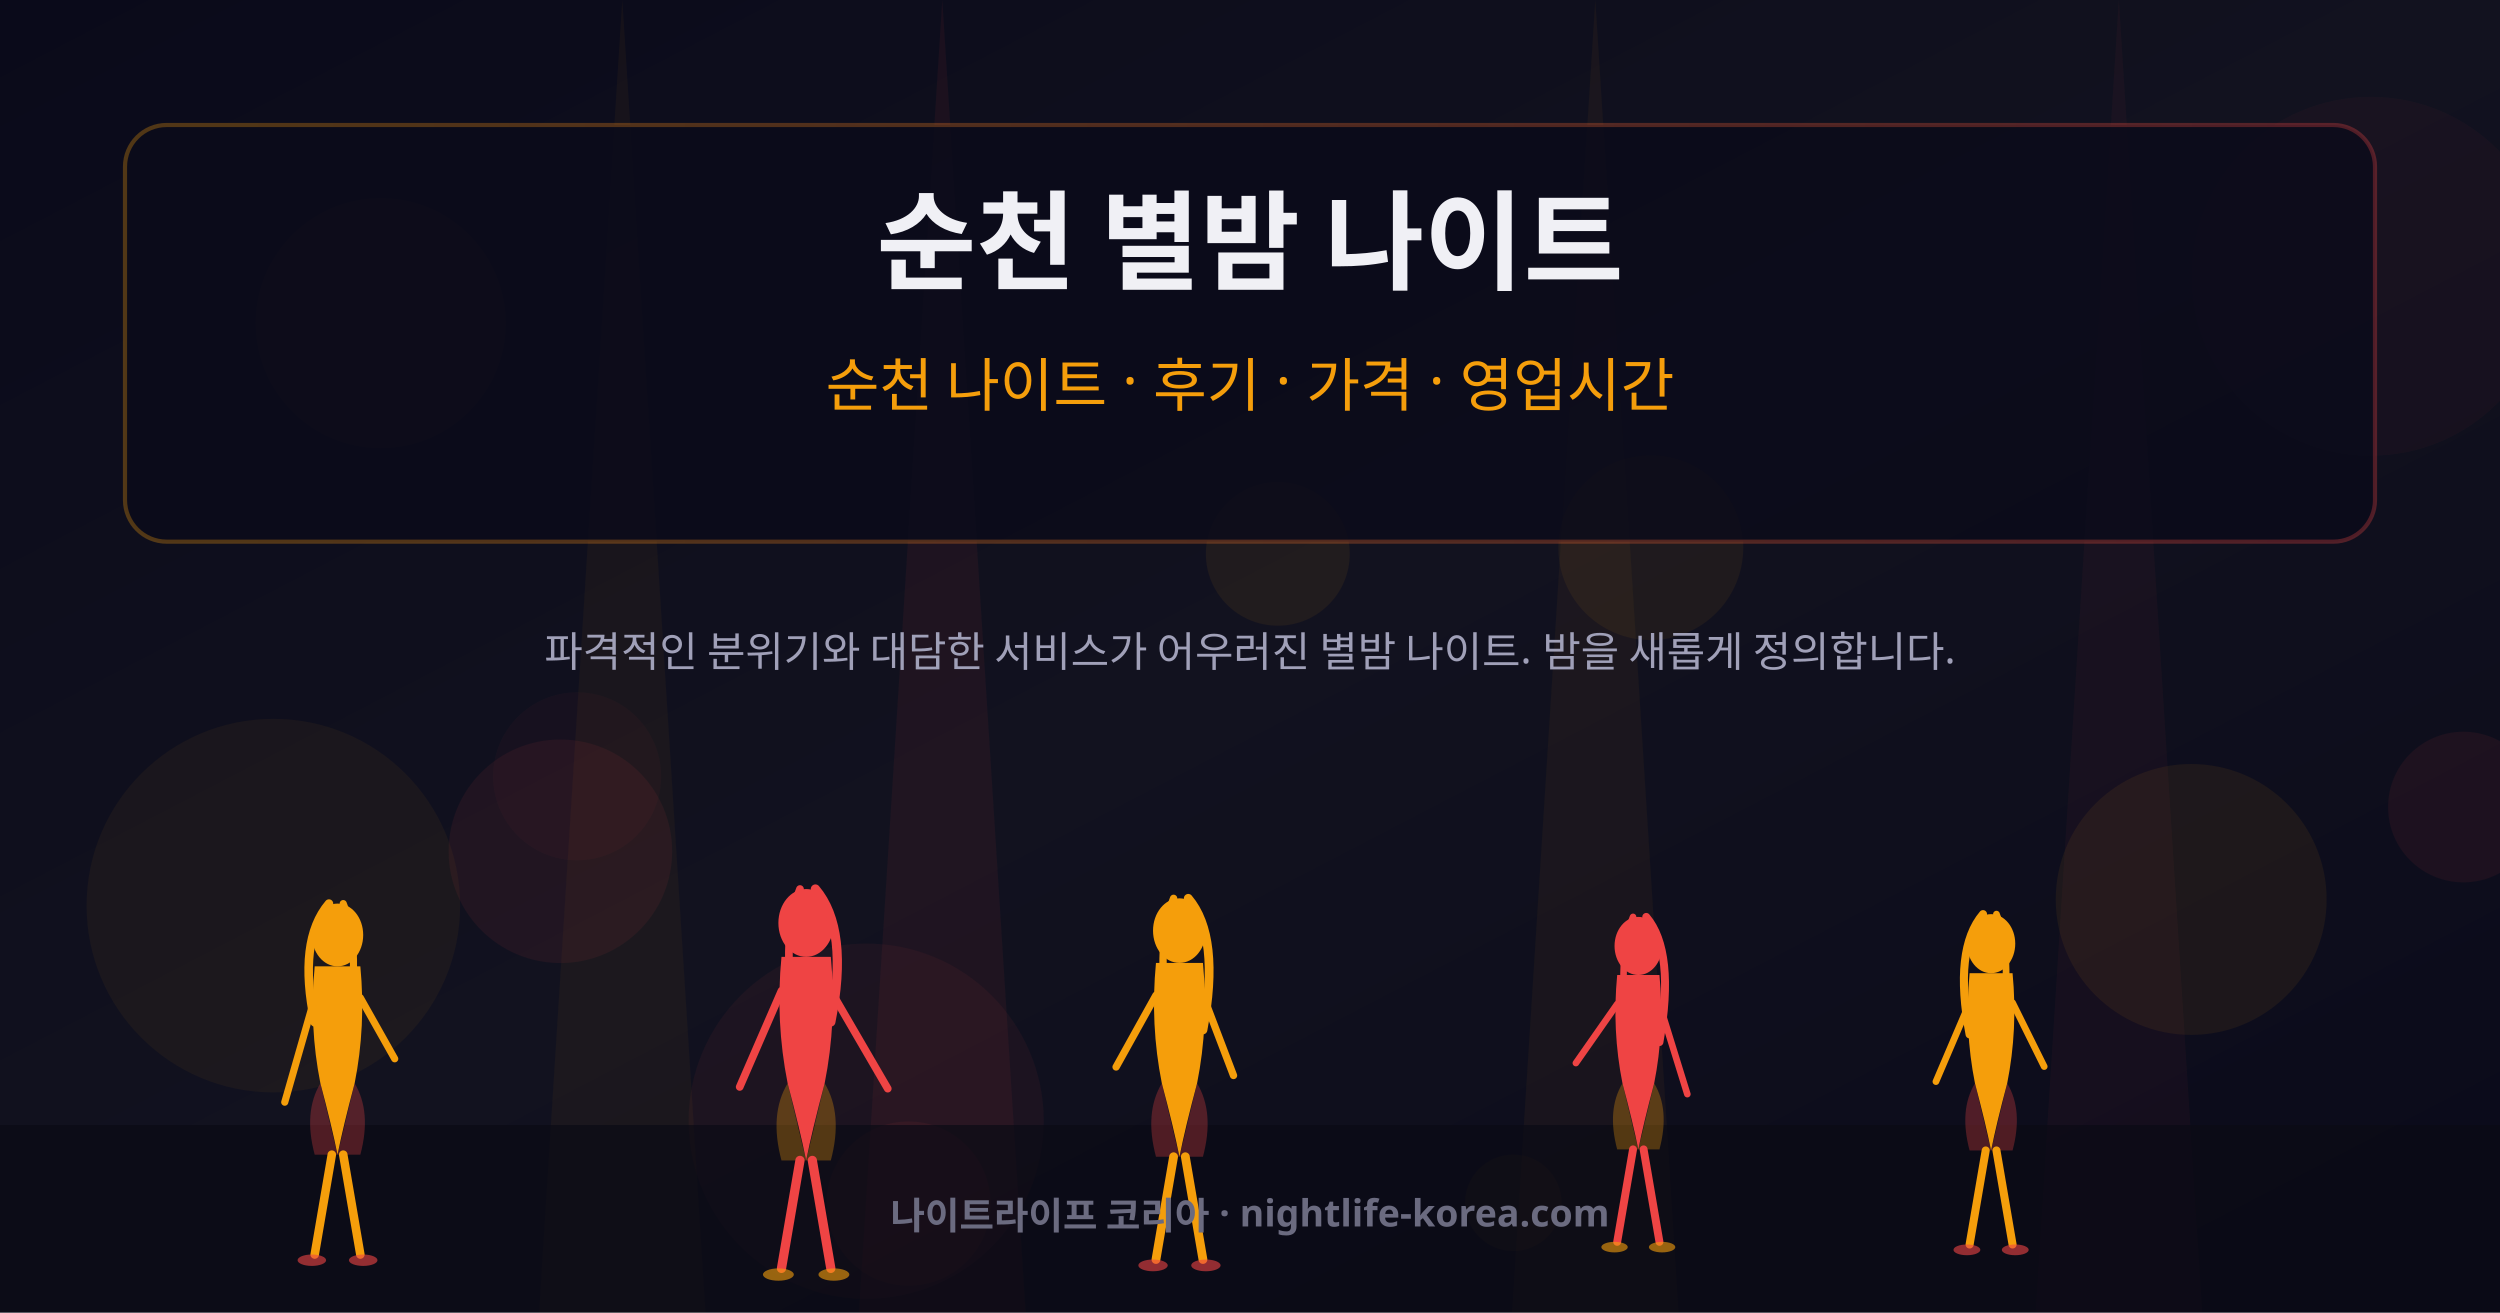
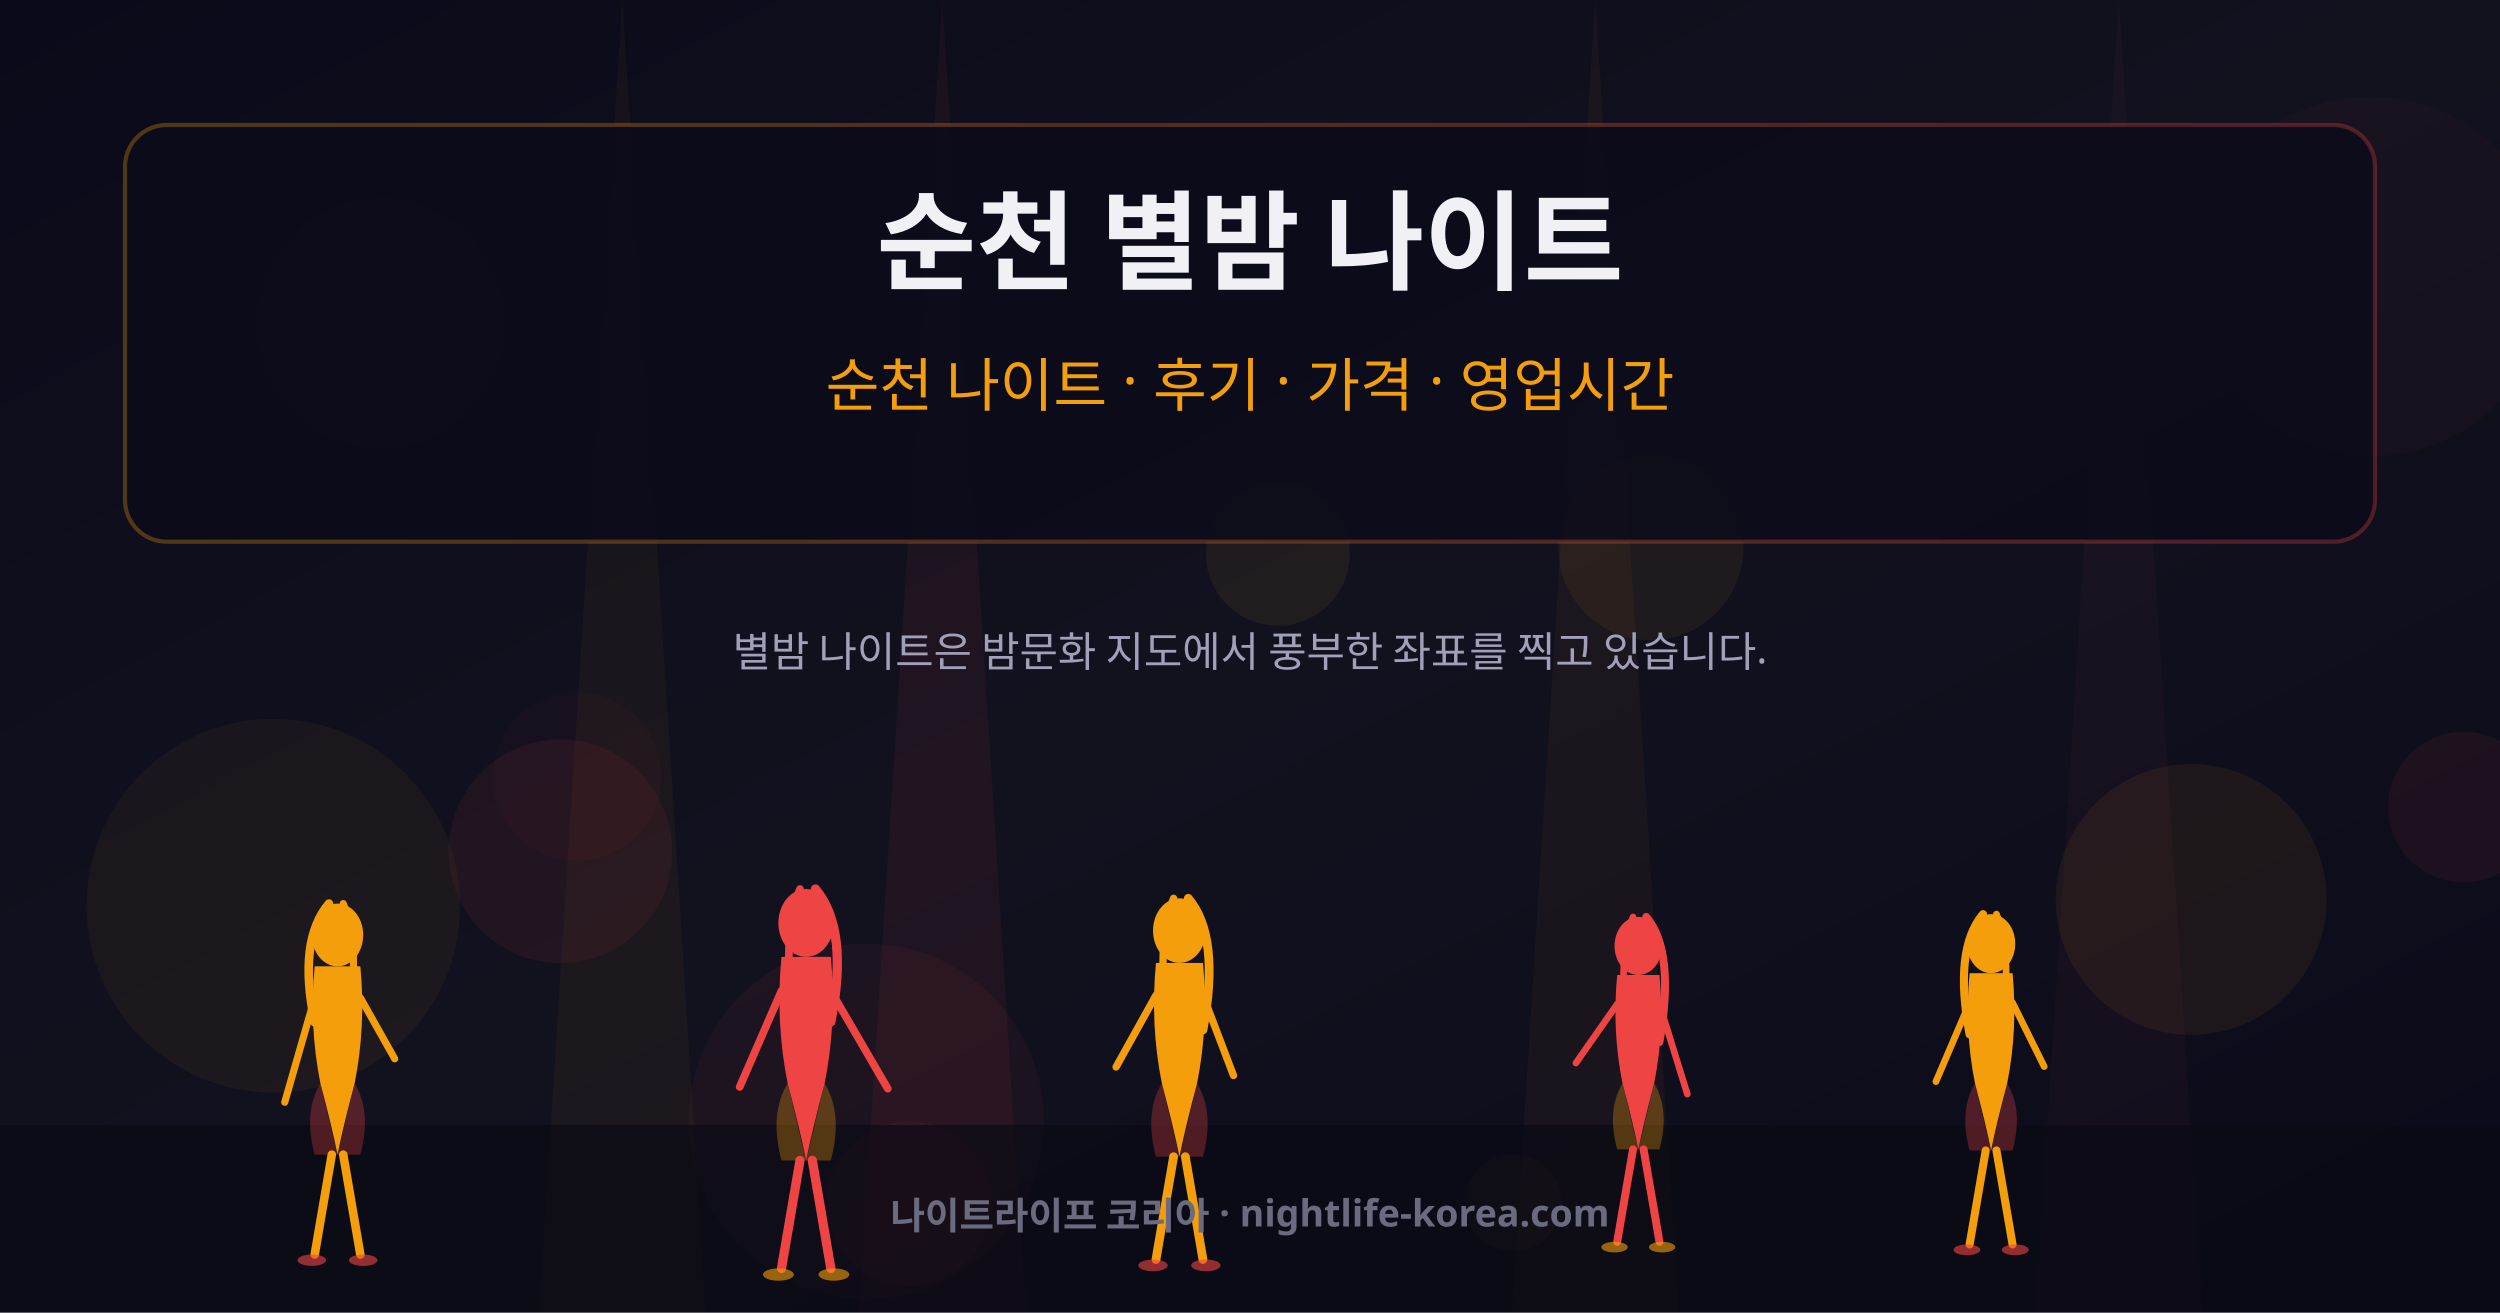
<svg xmlns="http://www.w3.org/2000/svg" viewBox="0 0 1200 630" width="1200" height="630">
  <defs>
    <linearGradient id="ogbg" x1="0%" y1="0%" x2="100%" y2="100%">
      <stop offset="0%" style="stop-color:#0a0a1a" />
      <stop offset="50%" style="stop-color:#12121f" />
      <stop offset="100%" style="stop-color:#0a0a1a" />
    </linearGradient>
    <linearGradient id="ogtxt" x1="0%" y1="0%" x2="100%" y2="0%">
      <stop offset="0%" style="stop-color:#f59e0b" />
      <stop offset="100%" style="stop-color:#ef4444" />
    </linearGradient>
  </defs>
  <rect width="1200" height="630" fill="url(#ogbg)" />
  <polygon points="298.709,0 258.709,630 338.709,630" fill="#f59e0b" opacity="0.046" />
  <polygon points="452.302,0 412.302,630 492.302,630" fill="#ef4444" opacity="0.063" />
  <polygon points="765.745,0 725.745,630 805.745,630" fill="#f59e0b" opacity="0.049" />
  <polygon points="1017.045,0 977.045,630 1057.045,630" fill="#ef4444" opacity="0.043" />
  <circle cx="1182.431" cy="387.383" r="36.156" fill="#ef4444" opacity="0.073" />
  <circle cx="182.735" cy="155.079" r="60.046" fill="#f59e0b" opacity="0.06" />
  <circle cx="277.031" cy="372.626" r="40.311" fill="#ef4444" opacity="0.039" />
  <circle cx="131.214" cy="434.705" r="89.639" fill="#f59e0b" opacity="0.052" />
  <circle cx="1051.769" cy="431.736" r="65.004" fill="#f59e0b" opacity="0.073" />
  <circle cx="268.985" cy="408.62" r="53.651" fill="#ef4444" opacity="0.072" />
  <circle cx="415.768" cy="538.163" r="85.251" fill="#ef4444" opacity="0.055" />
  <circle cx="436.086" cy="577.7" r="39.386" fill="#ef4444" opacity="0.066" />
  <circle cx="792.388" cy="262.869" r="44.38" fill="#f59e0b" opacity="0.065" />
  <circle cx="613.348" cy="265.801" r="34.537" fill="#f59e0b" opacity="0.069" />
  <circle cx="726.353" cy="577.354" r="23.161" fill="#f59e0b" opacity="0.057" />
  <circle cx="1137.952" cy="132.614" r="86.113" fill="#ef4444" opacity="0.037" />
  <rect x="0" y="540" width="1200" height="90" fill="#0a0a14" opacity="0.7" />
  <g transform="translate(162.0086,520) scale(1.369432)">
    <ellipse cx="0" cy="-52" rx="9" ry="11" fill="#f59e0b" />
    <path d="M-3,-63 Q-14,-50 -8,-21.376" stroke="#f59e0b" stroke-width="3" fill="none" stroke-linecap="round" />
    <path d="M2,-63 Q8,-48 4,-24.376" stroke="#f59e0b" stroke-width="2.5" fill="none" stroke-linecap="round" />
    <path d="M-8,-41 Q-10,-20 -6,0 Q-2,15 0,25 Q2,15 6,0 Q10,-20 8,-41 Z" fill="#f59e0b" />
    <path d="M-6,0 Q-12,10 -8,25 L0,25 Z" fill="#ef4444" opacity="0.3" />
    <path d="M6,0 Q12,10 8,25 L0,25 Z" fill="#ef4444" opacity="0.3" />
    <line x1="-2" y1="25" x2="-8" y2="60" stroke="#f59e0b" stroke-width="3" stroke-linecap="round" />
    <line x1="2" y1="25" x2="8" y2="60" stroke="#f59e0b" stroke-width="3" stroke-linecap="round" />
    <ellipse cx="-9" cy="62" rx="5" ry="2" fill="#ef4444" opacity="0.6" />
    <ellipse cx="9" cy="62" rx="5" ry="2" fill="#ef4444" opacity="0.6" />
    <line x1="-8" y1="-30" x2="-18.5" y2="6.615" stroke="#f59e0b" stroke-width="2.5" stroke-linecap="round" />
    <line x1="8" y1="-30" x2="20.048" y2="-8.602" stroke="#f59e0b" stroke-width="2.5" stroke-linecap="round" />
  </g>
  <g transform="translate(386.9496,520) scale(1.480403)">
    <ellipse cx="0" cy="-52" rx="9" ry="11" fill="#ef4444" />
    <path d="M3,-63 Q14,-50 8,-19.906" stroke="#ef4444" stroke-width="3" fill="none" stroke-linecap="round" />
    <path d="M-2,-63 Q-8,-48 -4,-22.906" stroke="#ef4444" stroke-width="2.5" fill="none" stroke-linecap="round" />
    <path d="M-8,-41 Q-10,-20 -6,0 Q-2,15 0,25 Q2,15 6,0 Q10,-20 8,-41 Z" fill="#ef4444" />
    <path d="M-6,0 Q-12,10 -8,25 L0,25 Z" fill="#f59e0b" opacity="0.3" />
    <path d="M6,0 Q12,10 8,25 L0,25 Z" fill="#f59e0b" opacity="0.3" />
    <line x1="-2" y1="25" x2="-8" y2="60" stroke="#ef4444" stroke-width="3" stroke-linecap="round" />
    <line x1="2" y1="25" x2="8" y2="60" stroke="#ef4444" stroke-width="3" stroke-linecap="round" />
    <ellipse cx="-9" cy="62" rx="5" ry="2" fill="#f59e0b" opacity="0.6" />
    <ellipse cx="9" cy="62" rx="5" ry="2" fill="#f59e0b" opacity="0.6" />
    <line x1="-8" y1="-30" x2="-21.541" y2="1.164" stroke="#ef4444" stroke-width="2.5" stroke-linecap="round" />
    <line x1="8" y1="-30" x2="26.457" y2="1.719" stroke="#ef4444" stroke-width="2.5" stroke-linecap="round" />
  </g>
  <g transform="translate(566.1384,520) scale(1.409471)">
    <ellipse cx="0" cy="-52" rx="9" ry="11" fill="#f59e0b" />
    <path d="M3,-63 Q14,-50 8,-18.184" stroke="#f59e0b" stroke-width="3" fill="none" stroke-linecap="round" />
    <path d="M-2,-63 Q-8,-48 -4,-21.184" stroke="#f59e0b" stroke-width="2.5" fill="none" stroke-linecap="round" />
    <path d="M-8,-41 Q-10,-20 -6,0 Q-2,15 0,25 Q2,15 6,0 Q10,-20 8,-41 Z" fill="#f59e0b" />
    <path d="M-6,0 Q-12,10 -8,25 L0,25 Z" fill="#ef4444" opacity="0.3" />
    <path d="M6,0 Q12,10 8,25 L0,25 Z" fill="#ef4444" opacity="0.3" />
    <line x1="-2" y1="25" x2="-8" y2="60" stroke="#f59e0b" stroke-width="3" stroke-linecap="round" />
    <line x1="2" y1="25" x2="8" y2="60" stroke="#f59e0b" stroke-width="3" stroke-linecap="round" />
    <ellipse cx="-9" cy="62" rx="5" ry="2" fill="#ef4444" opacity="0.6" />
    <ellipse cx="9" cy="62" rx="5" ry="2" fill="#ef4444" opacity="0.6" />
    <line x1="-8" y1="-30" x2="-21.578" y2="-5.575" stroke="#f59e0b" stroke-width="2.5" stroke-linecap="round" />
    <line x1="8" y1="-30" x2="18.408" y2="-2.674" stroke="#f59e0b" stroke-width="2.5" stroke-linecap="round" />
  </g>
  <g transform="translate(786.3933,520) scale(1.268043)">
    <ellipse cx="0" cy="-52" rx="9" ry="11" fill="#ef4444" />
    <path d="M3,-63 Q14,-50 8,-15.614" stroke="#ef4444" stroke-width="3" fill="none" stroke-linecap="round" />
    <path d="M-2,-63 Q-8,-48 -4,-18.614" stroke="#ef4444" stroke-width="2.5" fill="none" stroke-linecap="round" />
    <path d="M-8,-41 Q-10,-20 -6,0 Q-2,15 0,25 Q2,15 6,0 Q10,-20 8,-41 Z" fill="#ef4444" />
    <path d="M-6,0 Q-12,10 -8,25 L0,25 Z" fill="#f59e0b" opacity="0.3" />
    <path d="M6,0 Q12,10 8,25 L0,25 Z" fill="#f59e0b" opacity="0.3" />
    <line x1="-2" y1="25" x2="-8" y2="60" stroke="#ef4444" stroke-width="3" stroke-linecap="round" />
    <line x1="2" y1="25" x2="8" y2="60" stroke="#ef4444" stroke-width="3" stroke-linecap="round" />
    <ellipse cx="-9" cy="62" rx="5" ry="2" fill="#f59e0b" opacity="0.6" />
    <ellipse cx="9" cy="62" rx="5" ry="2" fill="#f59e0b" opacity="0.6" />
    <line x1="-8" y1="-30" x2="-23.633" y2="-7.672" stroke="#ef4444" stroke-width="2.5" stroke-linecap="round" />
    <line x1="8" y1="-30" x2="18.555" y2="4.087" stroke="#ef4444" stroke-width="2.5" stroke-linecap="round" />
  </g>
  <g transform="translate(955.7179,520) scale(1.289134)">
    <ellipse cx="0" cy="-52" rx="9" ry="11" fill="#f59e0b" />
    <path d="M-3,-63 Q-14,-50 -8,-18.219" stroke="#f59e0b" stroke-width="3" fill="none" stroke-linecap="round" />
    <path d="M2,-63 Q8,-48 4,-21.219" stroke="#f59e0b" stroke-width="2.5" fill="none" stroke-linecap="round" />
    <path d="M-8,-41 Q-10,-20 -6,0 Q-2,15 0,25 Q2,15 6,0 Q10,-20 8,-41 Z" fill="#f59e0b" />
    <path d="M-6,0 Q-12,10 -8,25 L0,25 Z" fill="#ef4444" opacity="0.3" />
    <path d="M6,0 Q12,10 8,25 L0,25 Z" fill="#ef4444" opacity="0.3" />
    <line x1="-2" y1="25" x2="-8" y2="60" stroke="#f59e0b" stroke-width="3" stroke-linecap="round" />
    <line x1="2" y1="25" x2="8" y2="60" stroke="#f59e0b" stroke-width="3" stroke-linecap="round" />
    <ellipse cx="-9" cy="62" rx="5" ry="2" fill="#ef4444" opacity="0.6" />
    <ellipse cx="9" cy="62" rx="5" ry="2" fill="#ef4444" opacity="0.6" />
    <line x1="-8" y1="-30" x2="-20.538" y2="-0.646" stroke="#f59e0b" stroke-width="2.5" stroke-linecap="round" />
    <line x1="8" y1="-30" x2="19.776" y2="-6.246" stroke="#f59e0b" stroke-width="2.5" stroke-linecap="round" />
  </g>
  <rect x="60" y="60" width="1080" height="200" rx="20" fill="#0a0a1a" opacity="0.85" />
  <rect x="60" y="60" width="1080" height="200" rx="20" fill="none" stroke="url(#ogtxt)" stroke-width="2" opacity="0.3" />
  <text x="600" y="135" text-anchor="middle" font-family="'Noto Sans KR',sans-serif" font-size="52" font-weight="800" fill="#f0f0f5">순천 별밤 나이트</text>
  <text x="600" y="195" text-anchor="middle" font-family="'Noto Sans KR',sans-serif" font-size="28" font-weight="500" fill="#f59e0b">순천 나이트 · 후기 · 가격 · 영업시간</text>
  <rect x="60" y="290" width="auto" height="40" rx="20" fill="#f59e0b" opacity="0.15" />
-   <text x="600" y="320" text-anchor="middle" font-family="'Noto Sans KR',sans-serif" font-size="20" fill="#a0a0b8">파격적인 분위기와 대담한 서비스가 어우러진 별밤 나이트. 밤을 새롭게 정의합니다.</text>
+   <text x="600" y="320" text-anchor="middle" font-family="'Noto Sans KR',sans-serif" font-size="20" fill="#a0a0b8">별밤 나이트은 밤문화 지도에서 풍부한 좌표를 찍고 있습니다.</text>
  <text x="600" y="590" text-anchor="middle" font-family="'Noto Sans KR',sans-serif" font-size="18" font-weight="600" fill="#6b6b80">나이트라이프 코리아 · nightlife-korea.com</text>
</svg>
